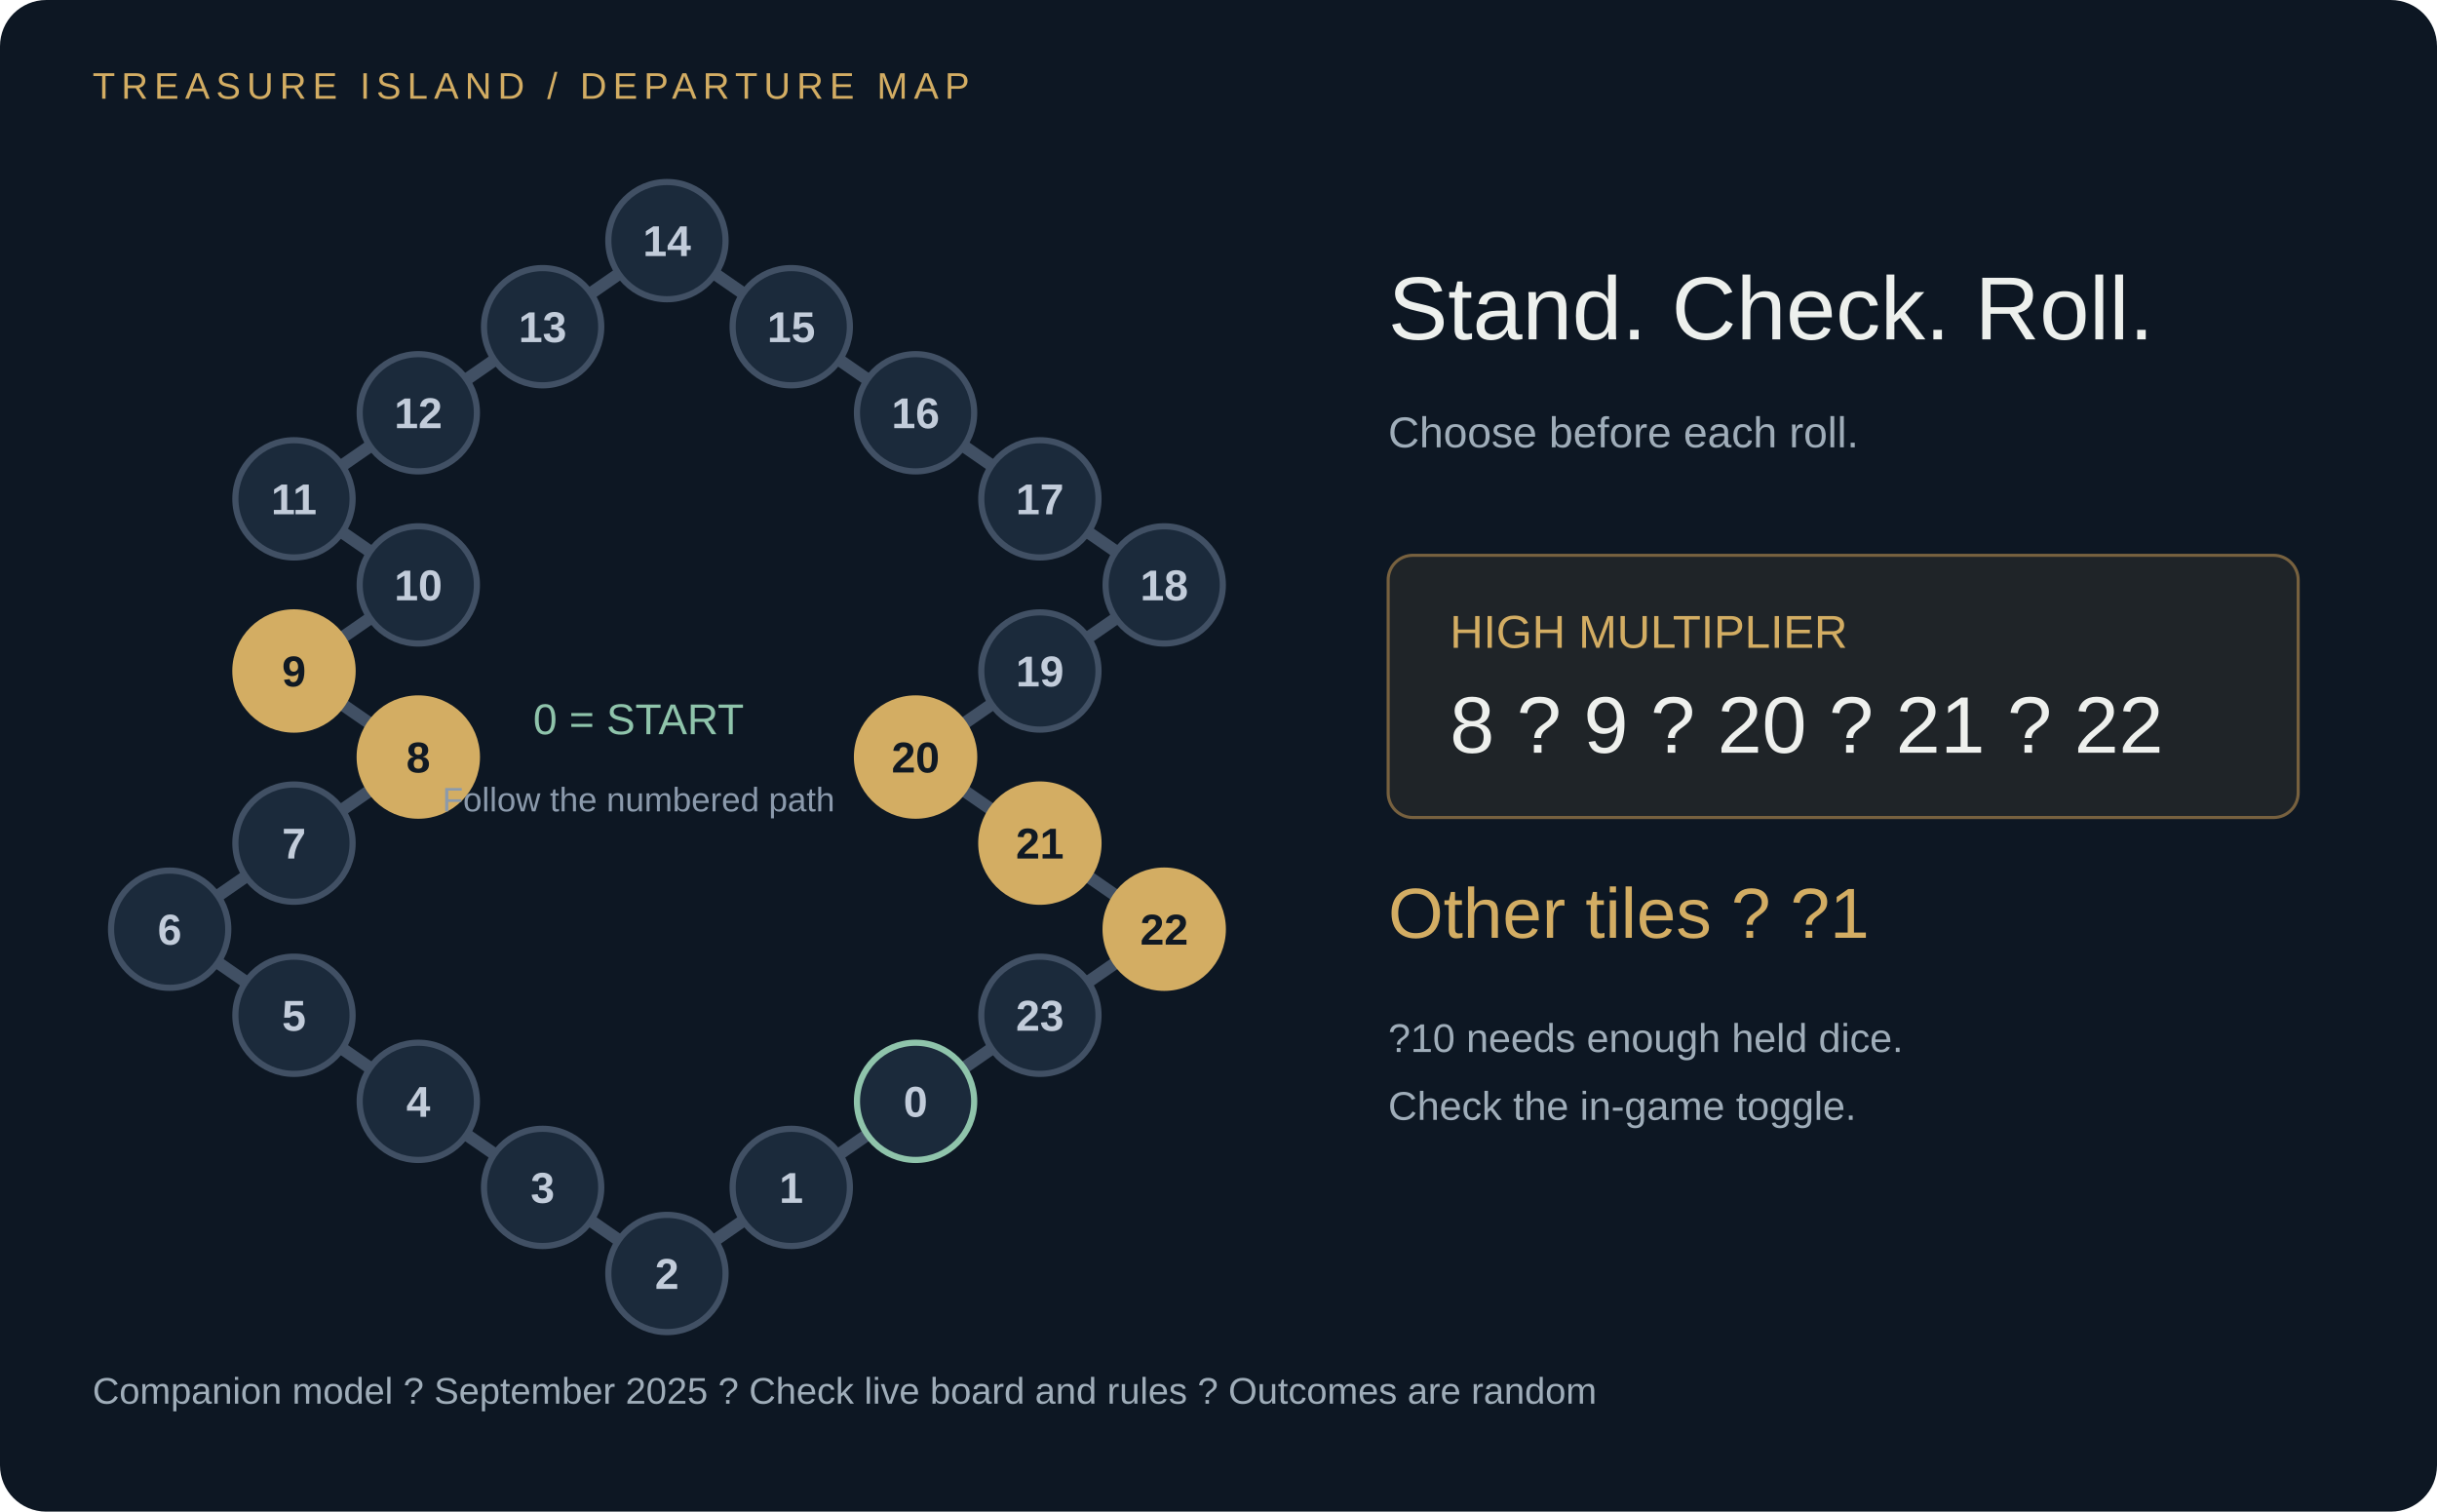
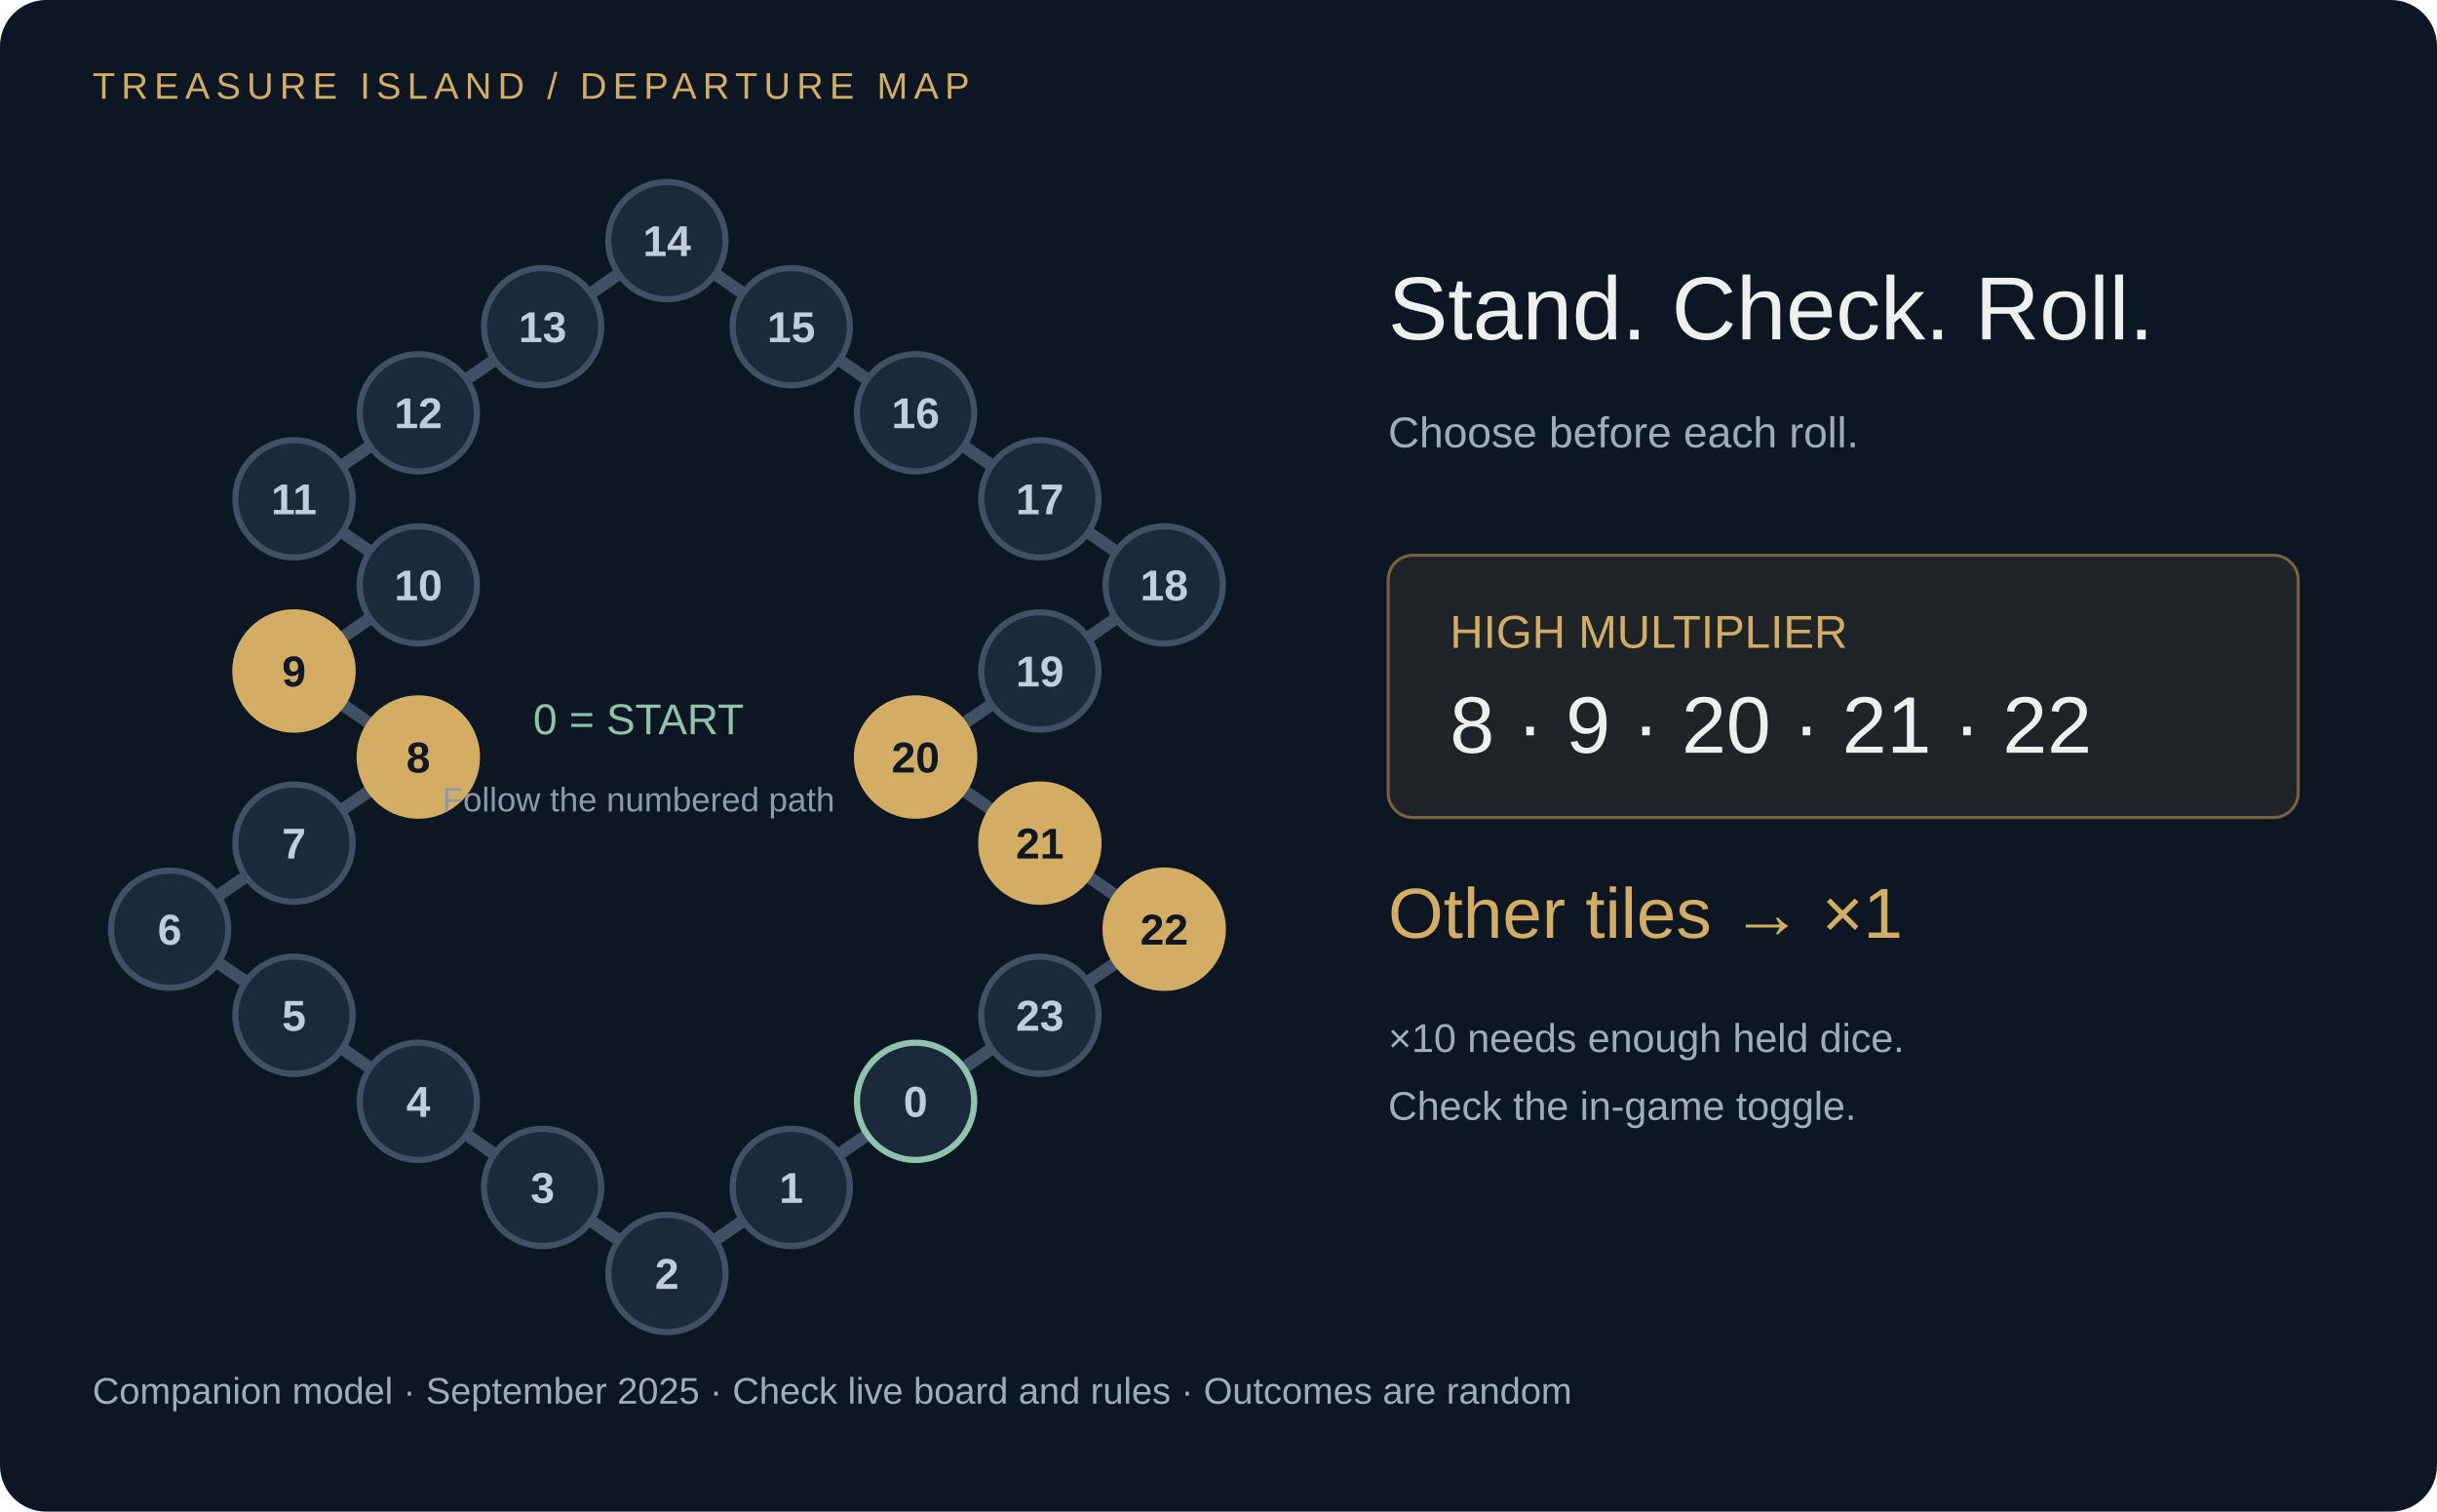
<svg xmlns="http://www.w3.org/2000/svg" viewBox="0 0 790 490" role="img" aria-labelledby="title desc">
  <rect width="790" height="490" rx="15" fill="#0d1723" />
  <g font-family="Segoe UI,Arial,sans-serif">
    <text x="30" y="32" fill="#d3ad63" font-size="12" letter-spacing="2">TREASURE ISLAND / DEPARTURE MAP</text>
    <polyline points="296.8,357.0 256.5,384.9 216.2,412.8 175.9,384.9 135.6,357.0 95.3,329.1 55.0,301.2 95.3,273.3 135.6,245.4 95.3,217.5 135.6,189.6 95.3,161.7 135.6,133.8 175.9,105.9 216.2,78.0 256.5,105.9 296.8,133.8 337.1,161.7 377.4,189.6 337.1,217.5 296.8,245.4 337.1,273.3 377.4,301.2 337.1,329.1 296.8,357.0" fill="none" stroke="#415064" stroke-width="4" />
    <circle cx="296.8" cy="357.0" r="19" fill="#1b2a3b" stroke="#8fc4ab" stroke-width="2" />
    <text x="296.8" y="362.0" text-anchor="middle" font-size="14" font-weight="700" fill="#c2ccda">0</text>
    <circle cx="256.5" cy="384.9" r="19" fill="#1b2a3b" stroke="#415064" stroke-width="2" />
    <text x="256.5" y="389.9" text-anchor="middle" font-size="14" font-weight="700" fill="#c2ccda">1</text>
    <circle cx="216.2" cy="412.8" r="19" fill="#1b2a3b" stroke="#415064" stroke-width="2" />
    <text x="216.2" y="417.8" text-anchor="middle" font-size="14" font-weight="700" fill="#c2ccda">2</text>
    <circle cx="175.9" cy="384.9" r="19" fill="#1b2a3b" stroke="#415064" stroke-width="2" />
    <text x="175.9" y="389.9" text-anchor="middle" font-size="14" font-weight="700" fill="#c2ccda">3</text>
    <circle cx="135.6" cy="357.0" r="19" fill="#1b2a3b" stroke="#415064" stroke-width="2" />
    <text x="135.6" y="362.0" text-anchor="middle" font-size="14" font-weight="700" fill="#c2ccda">4</text>
    <circle cx="95.3" cy="329.1" r="19" fill="#1b2a3b" stroke="#415064" stroke-width="2" />
    <text x="95.3" y="334.1" text-anchor="middle" font-size="14" font-weight="700" fill="#c2ccda">5</text>
    <circle cx="55.0" cy="301.2" r="19" fill="#1b2a3b" stroke="#415064" stroke-width="2" />
    <text x="55.0" y="306.2" text-anchor="middle" font-size="14" font-weight="700" fill="#c2ccda">6</text>
    <circle cx="95.3" cy="273.3" r="19" fill="#1b2a3b" stroke="#415064" stroke-width="2" />
    <text x="95.3" y="278.3" text-anchor="middle" font-size="14" font-weight="700" fill="#c2ccda">7</text>
    <circle cx="135.6" cy="245.4" r="19" fill="#d3ad63" stroke="#d3ad63" stroke-width="2" />
    <text x="135.6" y="250.4" text-anchor="middle" font-size="14" font-weight="700" fill="#101923">8</text>
    <circle cx="95.3" cy="217.5" r="19" fill="#d3ad63" stroke="#d3ad63" stroke-width="2" />
    <text x="95.3" y="222.5" text-anchor="middle" font-size="14" font-weight="700" fill="#101923">9</text>
    <circle cx="135.6" cy="189.6" r="19" fill="#1b2a3b" stroke="#415064" stroke-width="2" />
    <text x="135.6" y="194.6" text-anchor="middle" font-size="14" font-weight="700" fill="#c2ccda">10</text>
    <circle cx="95.3" cy="161.7" r="19" fill="#1b2a3b" stroke="#415064" stroke-width="2" />
    <text x="95.3" y="166.7" text-anchor="middle" font-size="14" font-weight="700" fill="#c2ccda">11</text>
    <circle cx="135.6" cy="133.8" r="19" fill="#1b2a3b" stroke="#415064" stroke-width="2" />
    <text x="135.6" y="138.8" text-anchor="middle" font-size="14" font-weight="700" fill="#c2ccda">12</text>
    <circle cx="175.9" cy="105.9" r="19" fill="#1b2a3b" stroke="#415064" stroke-width="2" />
    <text x="175.9" y="110.9" text-anchor="middle" font-size="14" font-weight="700" fill="#c2ccda">13</text>
    <circle cx="216.2" cy="78.0" r="19" fill="#1b2a3b" stroke="#415064" stroke-width="2" />
    <text x="216.2" y="83.0" text-anchor="middle" font-size="14" font-weight="700" fill="#c2ccda">14</text>
    <circle cx="256.5" cy="105.9" r="19" fill="#1b2a3b" stroke="#415064" stroke-width="2" />
    <text x="256.5" y="110.9" text-anchor="middle" font-size="14" font-weight="700" fill="#c2ccda">15</text>
    <circle cx="296.8" cy="133.8" r="19" fill="#1b2a3b" stroke="#415064" stroke-width="2" />
    <text x="296.8" y="138.8" text-anchor="middle" font-size="14" font-weight="700" fill="#c2ccda">16</text>
    <circle cx="337.1" cy="161.7" r="19" fill="#1b2a3b" stroke="#415064" stroke-width="2" />
    <text x="337.1" y="166.7" text-anchor="middle" font-size="14" font-weight="700" fill="#c2ccda">17</text>
    <circle cx="377.4" cy="189.6" r="19" fill="#1b2a3b" stroke="#415064" stroke-width="2" />
    <text x="377.4" y="194.6" text-anchor="middle" font-size="14" font-weight="700" fill="#c2ccda">18</text>
    <circle cx="337.1" cy="217.5" r="19" fill="#1b2a3b" stroke="#415064" stroke-width="2" />
    <text x="337.1" y="222.5" text-anchor="middle" font-size="14" font-weight="700" fill="#c2ccda">19</text>
    <circle cx="296.8" cy="245.4" r="19" fill="#d3ad63" stroke="#d3ad63" stroke-width="2" />
    <text x="296.8" y="250.4" text-anchor="middle" font-size="14" font-weight="700" fill="#101923">20</text>
    <circle cx="337.1" cy="273.3" r="19" fill="#d3ad63" stroke="#d3ad63" stroke-width="2" />
    <text x="337.1" y="278.3" text-anchor="middle" font-size="14" font-weight="700" fill="#101923">21</text>
    <circle cx="377.4" cy="301.2" r="19" fill="#d3ad63" stroke="#d3ad63" stroke-width="2" />
    <text x="377.4" y="306.2" text-anchor="middle" font-size="14" font-weight="700" fill="#101923">22</text>
    <circle cx="337.1" cy="329.1" r="19" fill="#1b2a3b" stroke="#415064" stroke-width="2" />
    <text x="337.1" y="334.1" text-anchor="middle" font-size="14" font-weight="700" fill="#c2ccda">23</text>
    <text x="207" y="238" text-anchor="middle" fill="#8fc4ab" font-size="14">0 = START</text>
    <text x="207" y="263" text-anchor="middle" fill="#8b9aac" font-size="11">Follow the numbered path</text>
    <text x="450" y="110" fill="#edf0ed" font-size="29">Stand. Check. Roll.</text>
    <text x="450" y="145" fill="#9fadb9" font-size="14">Choose before each roll.</text>
    <rect x="450" y="180" width="295" height="85" rx="8" fill="#d3ad6317" stroke="#77613f" />
    <text x="470" y="210" fill="#d3ad63" font-size="15">HIGH MULTIPLIER</text>
-     <text x="470" y="244" fill="#eef0ed" font-size="26">8 ? 9 ? 20 ? 21 ? 22</text>
-     <text x="450" y="304" fill="#d3ad63" font-size="23">Other tiles ? ?1</text>
-     <text x="450" y="341" fill="#9fadb9" font-size="13">?10 needs enough held dice.</text>
+     <text x="470" y="244" fill="#eef0ed" font-size="26">8 · 9 · 20 · 21 · 22</text>
+     <text x="450" y="304" fill="#d3ad63" font-size="23">Other tiles → ×1</text>
+     <text x="450" y="341" fill="#9fadb9" font-size="13">×10 needs enough held dice.</text>
    <text x="450" y="363" fill="#9fadb9" font-size="13">Check the in-game toggle.</text>
-     <text x="30" y="455" fill="#9fadb9" font-size="12">Companion model ? September 2025 ? Check live board and rules ? Outcomes are random</text>
+     <text x="30" y="455" fill="#9fadb9" font-size="12">Companion model · September 2025 · Check live board and rules · Outcomes are random</text>
  </g>
</svg>
